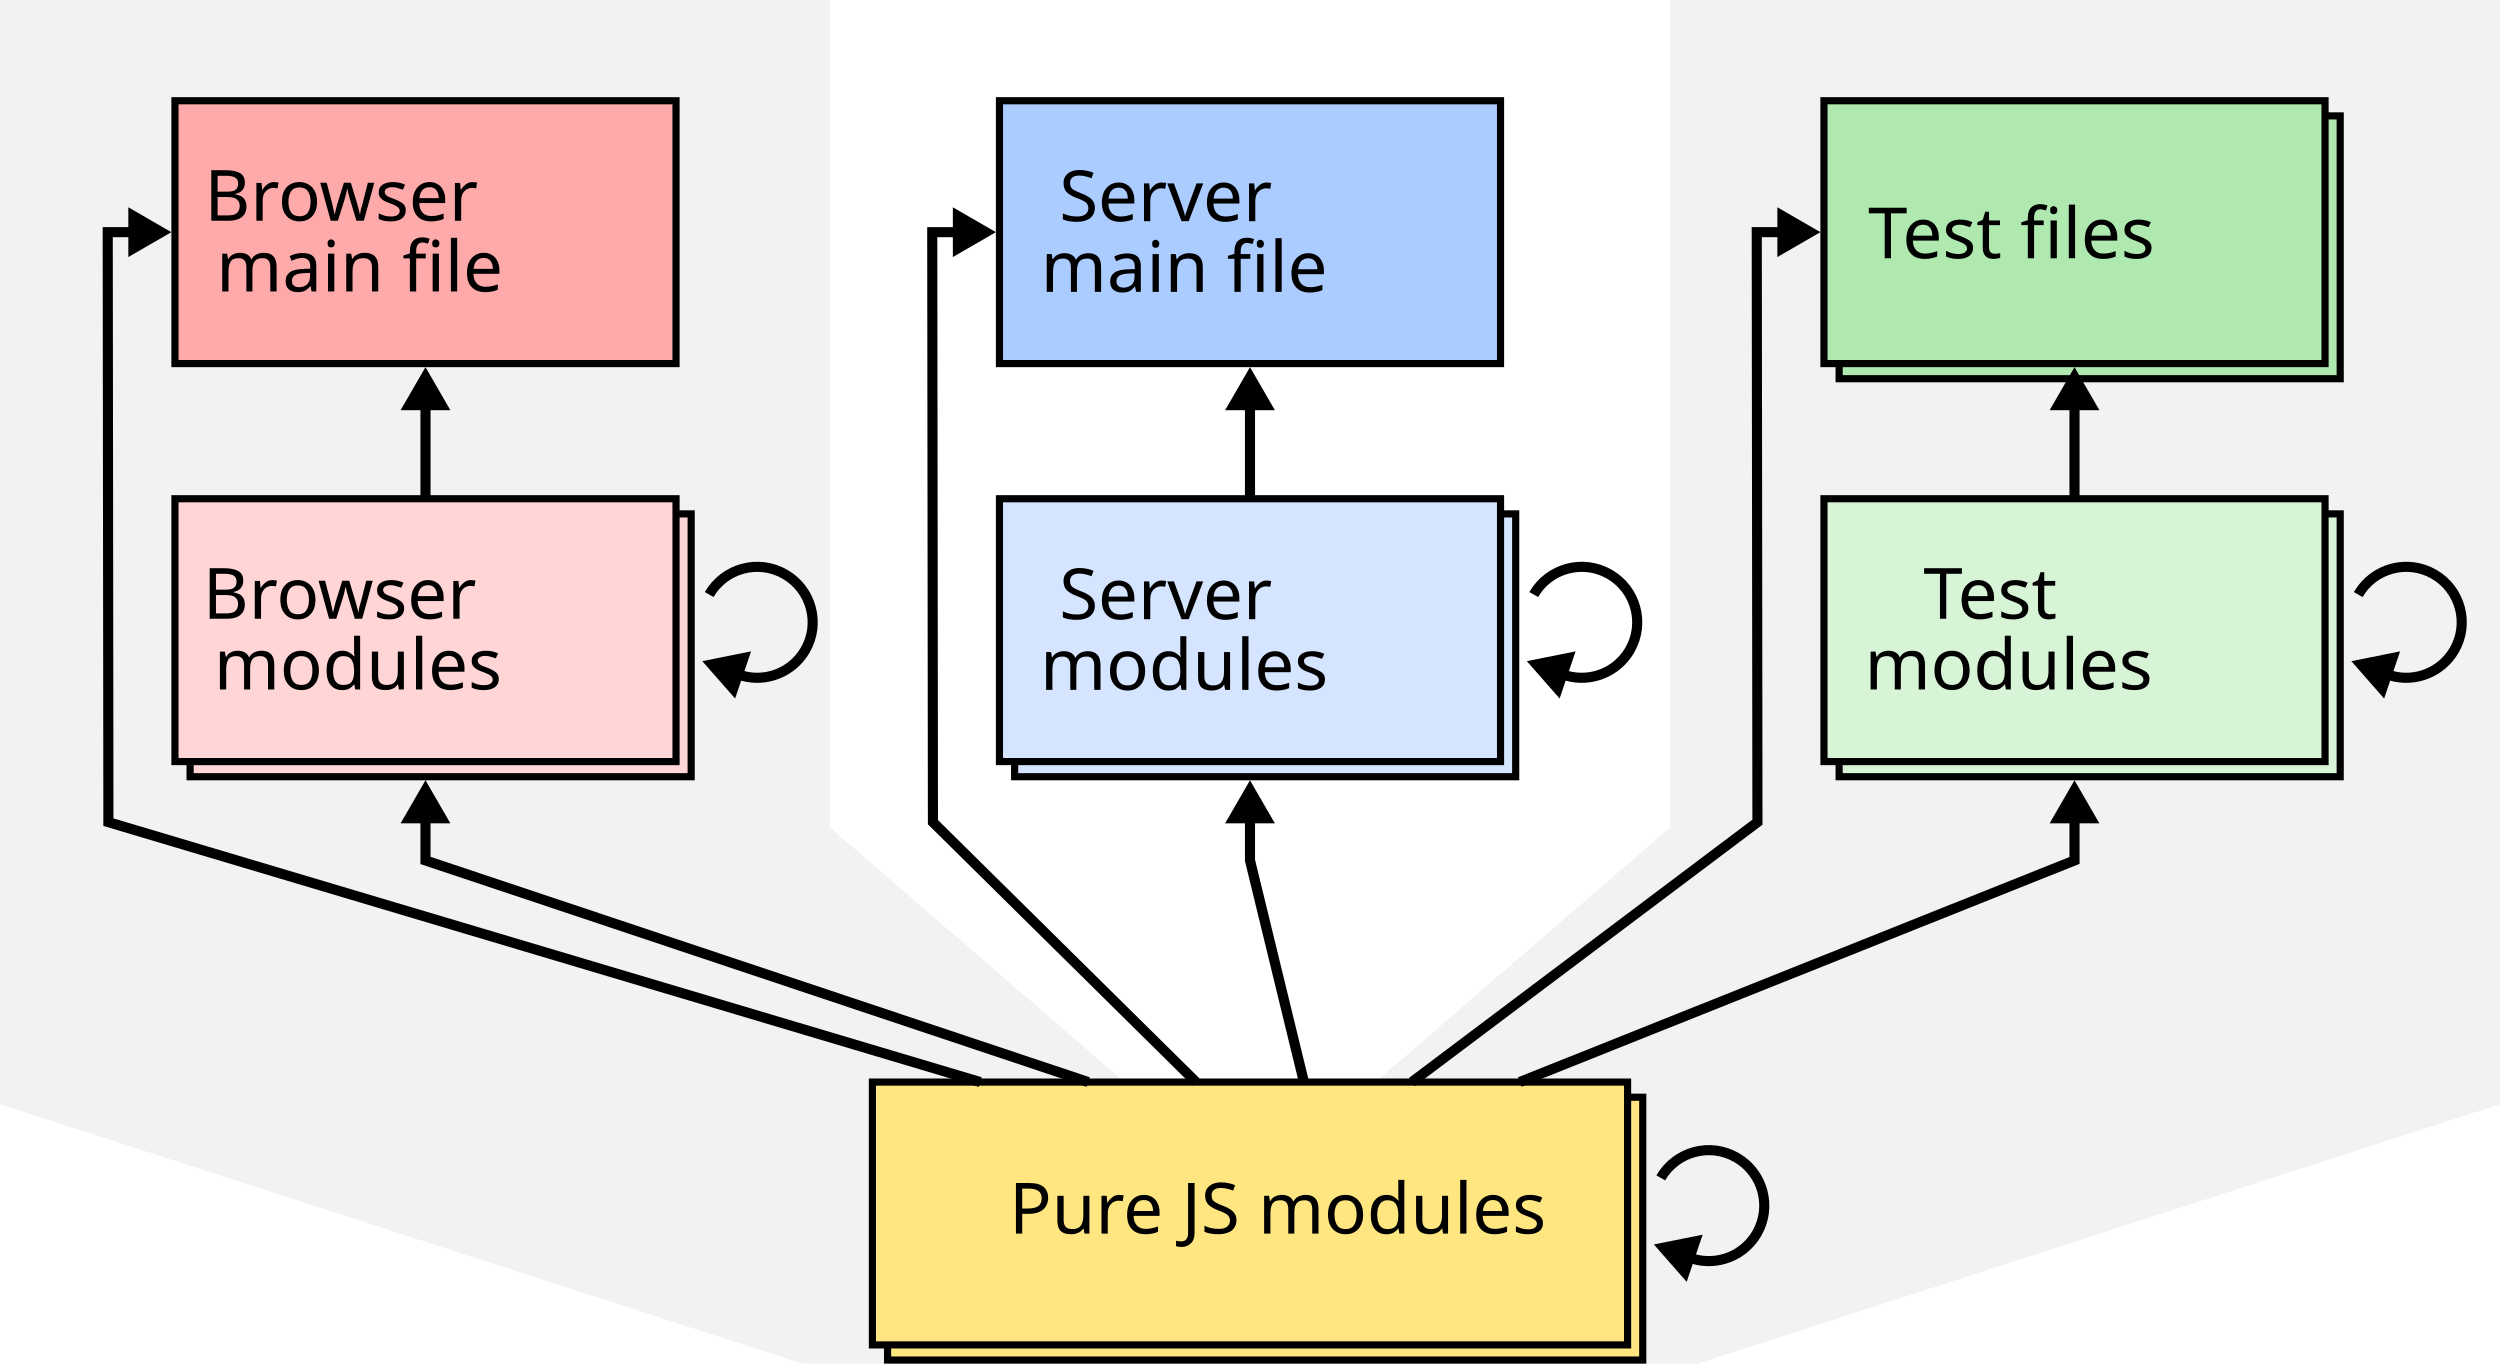
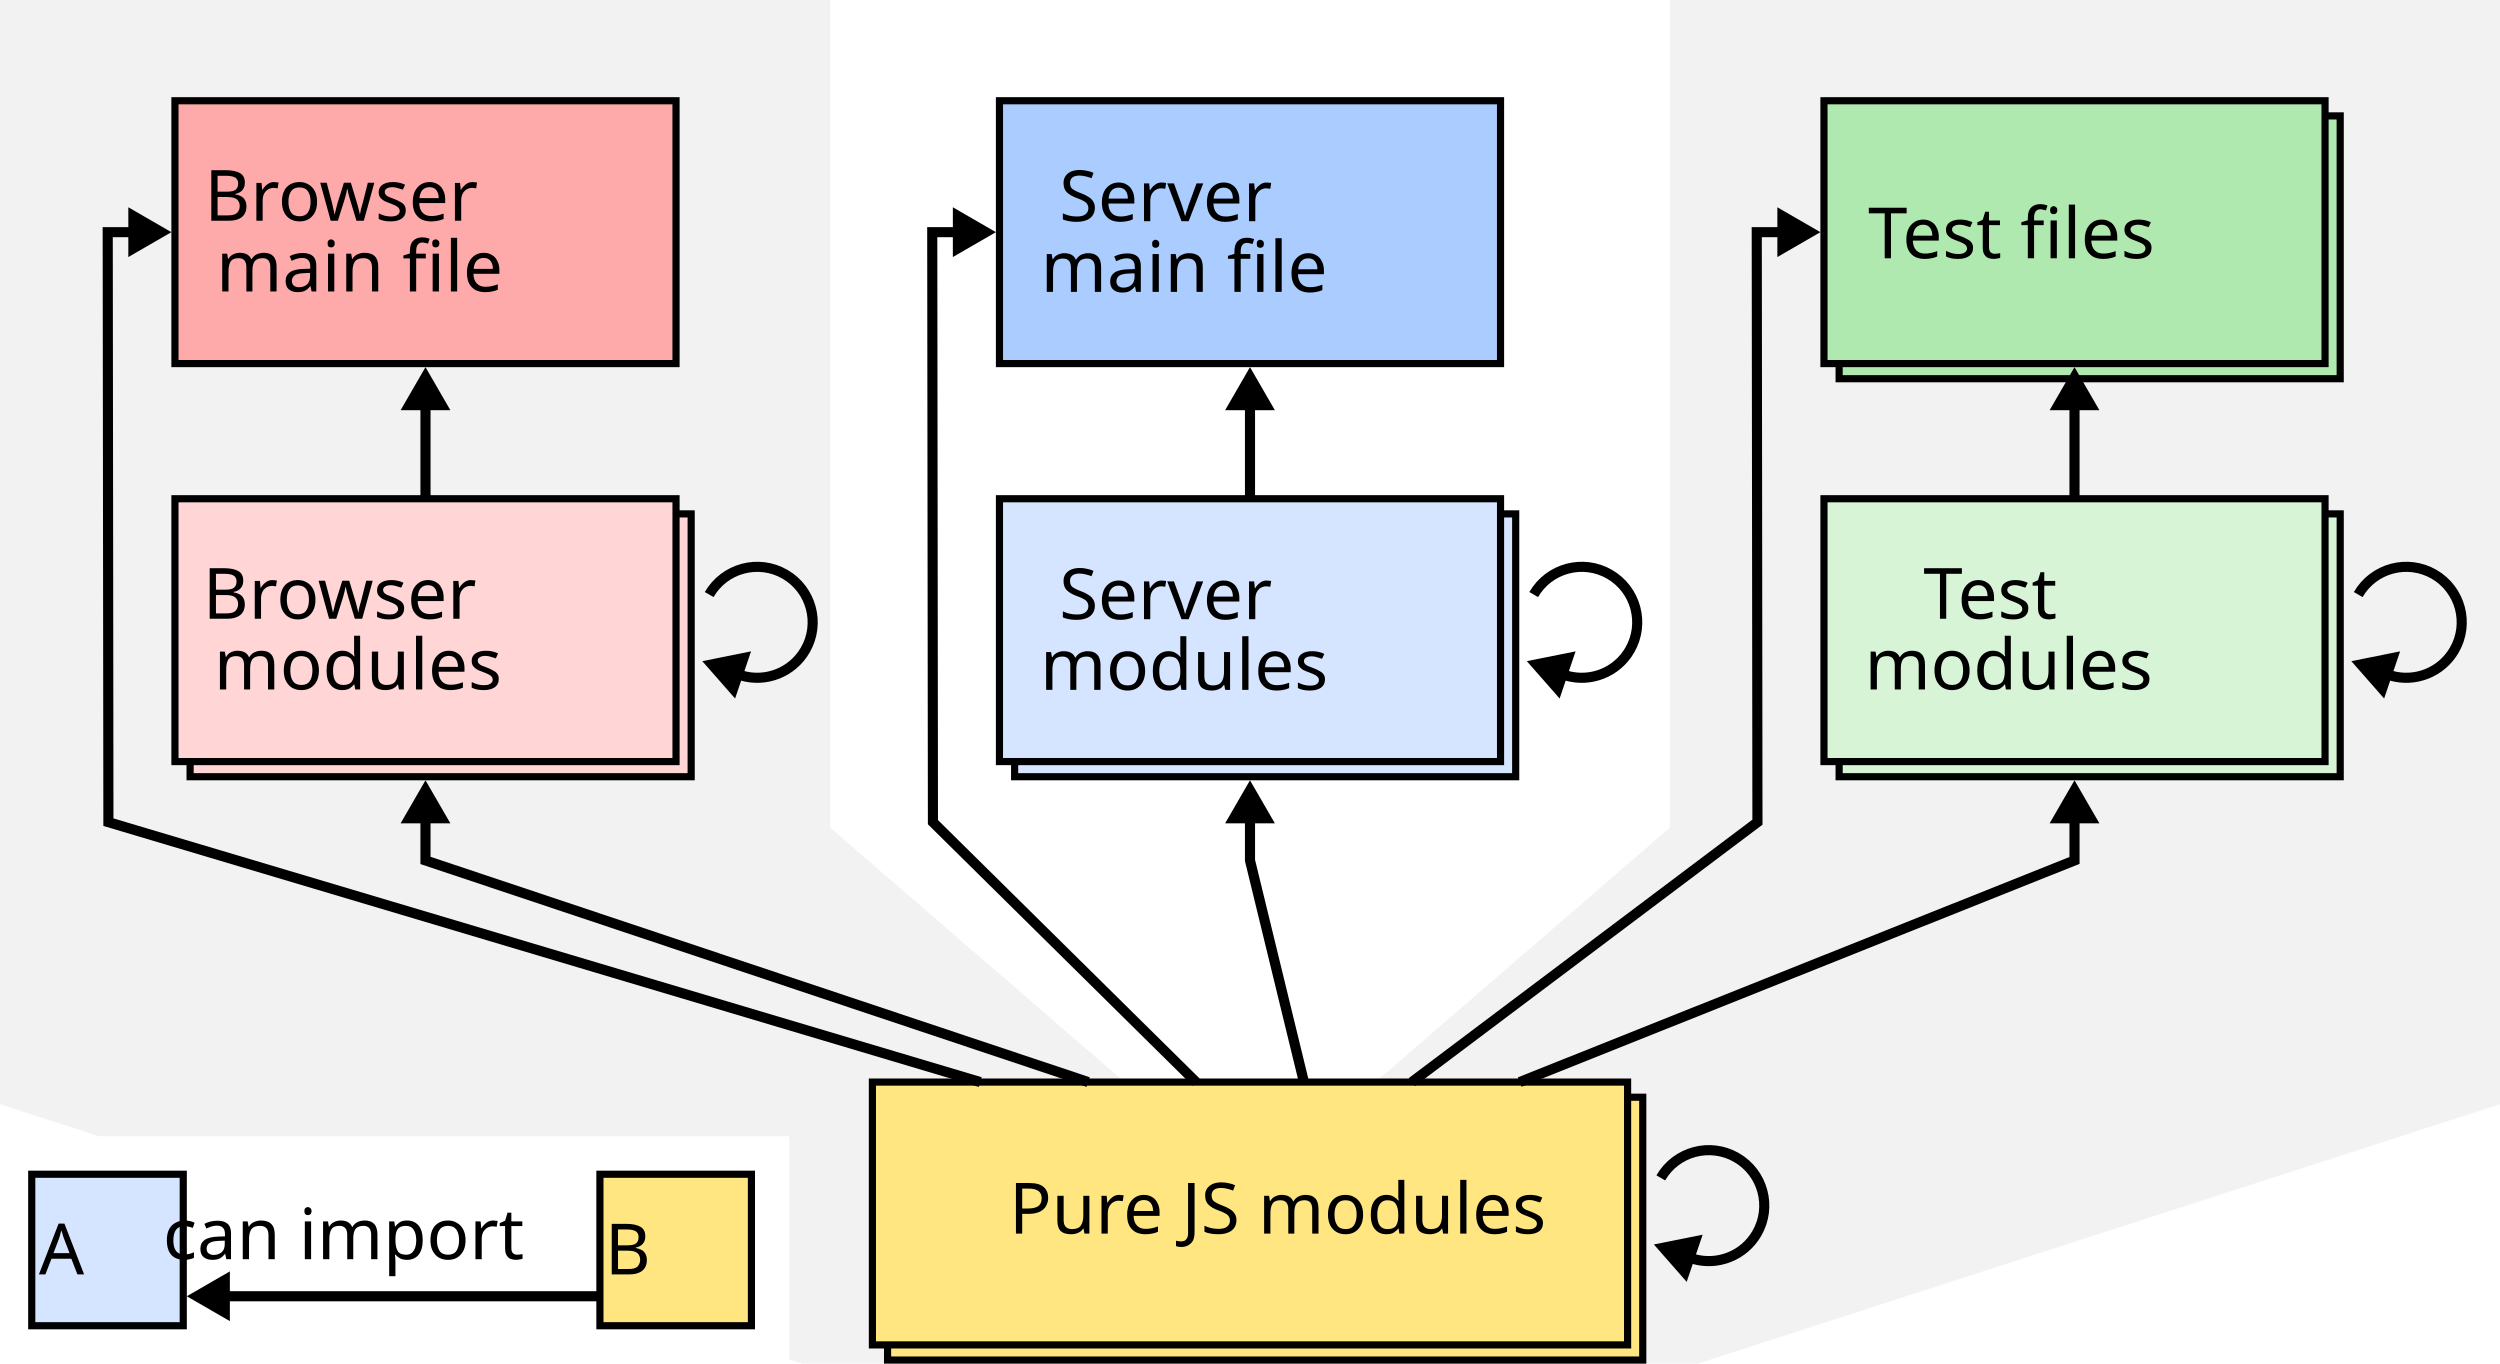
<svg xmlns="http://www.w3.org/2000/svg" width="660" height="360" viewBox="0 0 174.625 95.25" version="1.1" id="svg8">
  <defs id="defs2">
    <marker orient="auto" refY="0" refX="0" id="marker15187" style="overflow:visible">
      <path id="path15185" d="M 5.77,0 -2.88,5 V -5 Z" style="fill:#000000;fill-opacity:1;fill-rule:evenodd;stroke:#000000;stroke-width:1pt;stroke-opacity:1" transform="scale(-0.4)" />
    </marker>
    <marker orient="auto" refY="0" refX="0" id="marker14946" style="overflow:visible">
      <path id="path14944" d="M 5.77,0 -2.88,5 V -5 Z" style="fill:#afe9af;fill-opacity:1;fill-rule:evenodd;stroke:#000000;stroke-width:1pt;stroke-opacity:1" transform="scale(-0.4)" />
    </marker>
    <marker orient="auto" refY="0" refX="0" id="marker12534" style="overflow:visible">
      <path id="path12532" d="M 5.77,0 -2.88,5 V -5 Z" style="fill:#000000;fill-opacity:1;fill-rule:evenodd;stroke:#000000;stroke-width:1pt;stroke-opacity:1" transform="scale(-0.4)" />
    </marker>
    <marker orient="auto" refY="0" refX="0" id="marker10486" style="overflow:visible">
      <path id="path10484" d="M 5.77,0 -2.88,5 V -5 Z" style="fill:#000000;fill-opacity:1;fill-rule:evenodd;stroke:#000000;stroke-width:1pt;stroke-opacity:1" transform="scale(-0.4)" />
    </marker>
    <marker style="overflow:visible" id="marker10348" refX="0" refY="0" orient="auto">
      <path transform="scale(-0.4)" style="fill:#000000;fill-opacity:1;fill-rule:evenodd;stroke:#000000;stroke-width:1pt;stroke-opacity:1" d="M 5.77,0 -2.88,5 V -5 Z" id="path10346" />
    </marker>
    <marker orient="auto" refY="0" refX="0" id="marker10180" style="overflow:visible">
      <path id="path10178" d="M 5.77,0 -2.88,5 V -5 Z" style="fill:#000000;fill-opacity:1;fill-rule:evenodd;stroke:#000000;stroke-width:1pt;stroke-opacity:1" transform="scale(-0.4)" />
    </marker>
    <marker orient="auto" refY="0" refX="0" id="DotM" style="overflow:visible">
      <path id="path1035" d="m -2.5,-1 c 0,2.76 -2.24,5 -5,5 -2.76,0 -5,-2.24 -5,-5 0,-2.76 2.24,-5 5,-5 2.76,0 5,2.24 5,5 z" style="fill:#000000;fill-opacity:1;fill-rule:evenodd;stroke:#000000;stroke-width:1pt;stroke-opacity:1" transform="matrix(0.4,0,0,0.4,2.96,0.4)" />
    </marker>
    <marker orient="auto" refY="0" refX="0" id="DotS" style="overflow:visible">
      <path id="path1038" d="m -2.5,-1 c 0,2.76 -2.24,5 -5,5 -2.76,0 -5,-2.24 -5,-5 0,-2.76 2.24,-5 5,-5 2.76,0 5,2.24 5,5 z" style="fill:#000000;fill-opacity:1;fill-rule:evenodd;stroke:#000000;stroke-width:1pt;stroke-opacity:1" transform="matrix(0.2,0,0,0.2,1.48,0.2)" />
    </marker>
    <marker style="overflow:visible" id="marker5829" refX="0" refY="0" orient="auto">
      <path transform="scale(-0.4)" style="fill:#000000;fill-opacity:1;fill-rule:evenodd;stroke:#000000;stroke-width:1pt;stroke-opacity:1" d="M 5.77,0 -2.88,5 V -5 Z" id="path5827" />
    </marker>
    <marker orient="auto" refY="0" refX="0" id="marker5493" style="overflow:visible">
      <path id="path5491" d="M 5.77,0 -2.88,5 V -5 Z" style="fill:#000000;fill-opacity:1;fill-rule:evenodd;stroke:#000000;stroke-width:1pt;stroke-opacity:1" transform="scale(-0.4)" />
    </marker>
    <marker style="overflow:visible" id="marker4665" refX="0" refY="0" orient="auto">
      <path transform="scale(-0.4)" style="fill:#000000;fill-opacity:1;fill-rule:evenodd;stroke:#000000;stroke-width:1pt;stroke-opacity:1" d="M 5.77,0 -2.88,5 V -5 Z" id="path4663" />
    </marker>
    <marker style="overflow:visible" id="marker4273" refX="0" refY="0" orient="auto">
      <path transform="scale(-0.4)" style="fill:#000000;fill-opacity:1;fill-rule:evenodd;stroke:#000000;stroke-width:1pt;stroke-opacity:1" d="M 5.77,0 -2.88,5 V -5 Z" id="path4271" />
    </marker>
    <marker orient="auto" refY="0" refX="0" id="marker3823" style="overflow:visible">
      <path id="path3821" d="M 5.77,0 -2.88,5 V -5 Z" style="fill:#000000;fill-opacity:1;fill-rule:evenodd;stroke:#000000;stroke-width:1pt;stroke-opacity:1" transform="scale(-0.4)" />
    </marker>
    <marker style="overflow:visible" id="marker3391" refX="0" refY="0" orient="auto">
      <path transform="scale(-0.4)" style="fill:#000000;fill-opacity:1;fill-rule:evenodd;stroke:#000000;stroke-width:1pt;stroke-opacity:1" d="M 5.77,0 -2.88,5 V -5 Z" id="path3389" />
    </marker>
    <marker orient="auto" refY="0" refX="0" id="TriangleInM" style="overflow:visible">
      <path id="path1107" d="M 5.77,0 -2.88,5 V -5 Z" style="fill:#000000;fill-opacity:1;fill-rule:evenodd;stroke:#000000;stroke-width:1pt;stroke-opacity:1" transform="scale(-0.4)" />
    </marker>
    <marker orient="auto" refY="0" refX="0" id="TriangleInS" style="overflow:visible">
      <path id="path1110" d="M 5.77,0 -2.88,5 V -5 Z" style="fill:#000000;fill-opacity:1;fill-rule:evenodd;stroke:#000000;stroke-width:1pt;stroke-opacity:1" transform="scale(-0.2)" />
    </marker>
    <marker orient="auto" refY="0" refX="0" id="Arrow2Sstart" style="overflow:visible">
      <path id="path1001" style="fill:#000000;fill-opacity:1;fill-rule:evenodd;stroke:#000000;stroke-width:0.625;stroke-linejoin:round;stroke-opacity:1" d="M 8.719,4.034 -2.207,0.016 8.719,-4.002 c -1.745,2.372 -1.735,5.617 -6e-7,8.035 z" transform="matrix(0.3,0,0,0.3,-0.69,0)" />
    </marker>
    <marker orient="auto" refY="0" refX="0" id="marker1353" style="overflow:visible">
      <path id="path1351" style="fill:#000000;fill-opacity:1;fill-rule:evenodd;stroke:#000000;stroke-width:0.625;stroke-linejoin:round;stroke-opacity:1" d="M 8.719,4.034 -2.207,0.016 8.719,-4.002 c -1.745,2.372 -1.735,5.617 -6e-7,8.035 z" transform="scale(0.6)" />
    </marker>
    <marker orient="auto" refY="0" refX="0" id="marker1313" style="overflow:visible">
      <path id="path1311" style="fill:#000000;fill-opacity:1;fill-rule:evenodd;stroke:#000000;stroke-width:0.625;stroke-linejoin:round;stroke-opacity:1" d="M 8.719,4.034 -2.207,0.016 8.719,-4.002 c -1.745,2.372 -1.735,5.617 -6e-7,8.035 z" transform="scale(0.6)" />
    </marker>
    <marker orient="auto" refY="0" refX="0" id="Arrow2Mstart" style="overflow:visible">
      <path id="path995" style="fill:#000000;fill-opacity:1;fill-rule:evenodd;stroke:#000000;stroke-width:0.625;stroke-linejoin:round;stroke-opacity:1" d="M 8.719,4.034 -2.207,0.016 8.719,-4.002 c -1.745,2.372 -1.735,5.617 -6e-7,8.035 z" transform="scale(0.6)" />
    </marker>
    <marker orient="auto" refY="0" refX="0" id="Arrow2Lstart" style="overflow:visible">
      <path id="path989" style="fill:#000000;fill-opacity:1;fill-rule:evenodd;stroke:#000000;stroke-width:0.625;stroke-linejoin:round;stroke-opacity:1" d="M 8.719,4.034 -2.207,0.016 8.719,-4.002 c -1.745,2.372 -1.735,5.617 -6e-7,8.035 z" transform="matrix(1.1,0,0,1.1,1.1,0)" />
    </marker>
    <marker orient="auto" refY="0" refX="0" id="TriangleOutL" style="overflow:visible">
      <path id="path1113" d="M 5.77,0 -2.88,5 V -5 Z" style="fill:#000000;fill-opacity:1;fill-rule:evenodd;stroke:#000000;stroke-width:1pt;stroke-opacity:1" transform="scale(0.8)" />
    </marker>
    <marker style="overflow:visible" id="marker4273-6" refX="0" refY="0" orient="auto">
      <path transform="scale(-0.4)" style="fill:#000000;fill-opacity:1;fill-rule:evenodd;stroke:#000000;stroke-width:1pt;stroke-opacity:1" d="M 5.77,0 -2.88,5 V -5 Z" id="path4271-0" />
    </marker>
    <marker orient="auto" refY="0" refX="0" id="marker12534-7" style="overflow:visible">
      <path id="path12532-5" d="M 5.77,0 -2.88,5 V -5 Z" style="fill:#000000;fill-opacity:1;fill-rule:evenodd;stroke:#000000;stroke-width:1pt;stroke-opacity:1" transform="scale(-0.4)" />
    </marker>
    <marker orient="auto" refY="0" refX="0" id="marker12534-2" style="overflow:visible">
      <path id="path12532-2" d="M 5.77,0 -2.88,5 V -5 Z" style="fill:#000000;fill-opacity:1;fill-rule:evenodd;stroke:#000000;stroke-width:1pt;stroke-opacity:1" transform="scale(-0.4)" />
    </marker>
+     <marker orient="auto" refY="0" refX="0" id="marker12534-5" style="overflow:visible">
+       <path id="path12532-6" d="M 5.77,0 -2.88,5 V -5 Z" style="fill:#000000;fill-opacity:1;fill-rule:evenodd;stroke:#000000;stroke-width:1pt;stroke-opacity:1" transform="scale(-0.4)" />
+     </marker>
  </defs>
  <g id="layer1" transform="translate(-18.94968,-191.1667)">
-     <path style="fill:#f2f2f2;stroke:none;stroke-width:0.265px;stroke-linecap:butt;stroke-linejoin:miter;stroke-opacity:1" d="m 74.987,286.417 -56.138,-18.154 0.1,-77.096 h 57.988 l -2e-6,57.811 21.789,18.83 h 15.071 l 21.789,-18.83 v -57.811 h 57.988 l 0.1,77.096 -56.138,18.154 z" id="path15169" />
+     <path style="fill:#f2f2f2;stroke:none;stroke-width:1px;stroke-linecap:butt;stroke-linejoin:miter;stroke-opacity:1" d="M 0 0 L -0.379 291.389 L 26.252 300 L 208.379 300 L 208.379 358.895 L 211.797 360 L 448.203 360 L 660.379 291.389 L 660 0 L 440.834 0 L 440.834 218.5 L 358.482 289.666 L 301.518 289.666 L 219.166 218.5 L 219.166 0 L 0 0 z " transform="matrix(0.2645833,0,0,0.2645833,18.94968,191.1667)" id="path15169" />
    <g id="g14040" transform="translate(4.756982,178.5778)">
      <rect y="89.23" x="76.189" height="18.359" width="52.75" id="rect131" style="opacity:1;vector-effect:none;fill:#ffe680;fill-opacity:1;stroke:#000000;stroke-width:0.5;stroke-linecap:butt;stroke-linejoin:miter;stroke-miterlimit:4;stroke-dasharray:none;stroke-dashoffset:0;stroke-opacity:1" />
      <rect style="opacity:1;vector-effect:none;fill:#ffe680;fill-opacity:1;stroke:#000000;stroke-width:0.5;stroke-linecap:butt;stroke-linejoin:miter;stroke-miterlimit:4;stroke-dasharray:none;stroke-dashoffset:0;stroke-opacity:1" id="rect68-7" width="52.75" height="18.359" x="75.13" y="88.172" />
      <text id="text64" y="98.754" x="84.673" style="font-style:normal;font-variant:normal;font-weight:normal;font-stretch:normal;font-size:4.939px;line-height:1;font-family:'Fira Sans';-inkscape-font-specification:'Fira Sans';text-align:start;letter-spacing:0px;word-spacing:0px;text-anchor:start;fill:#000000;fill-opacity:1;stroke:none;stroke-width:0.265" xml:space="preserve">
        <tspan id="tspan62" style="font-style:normal;font-variant:normal;font-weight:normal;font-stretch:normal;font-size:4.939px;line-height:1;font-family:'Fira Sans';-inkscape-font-specification:'Fira Sans';text-align:start;text-anchor:start;stroke-width:0.265" y="98.754" x="84.673">Pure JS modules</tspan>
      </text>
    </g>
    <path id="path4269" d="m 136.373,278.736 c 0.396,0.134 0.568,0.283 0.864,0.368 1.672,0.484 3.52,-0.212 4.429,-1.787 1.07,-1.853 0.435,-4.223 -1.418,-5.293 -1.853,-1.07 -4.223,-0.435 -5.293,1.418" style="opacity:1;vector-effect:none;fill:none;fill-opacity:1;stroke:#000000;stroke-width:0.706;stroke-linecap:butt;stroke-linejoin:miter;stroke-miterlimit:4;stroke-dasharray:none;stroke-dashoffset:0;stroke-opacity:1;marker-start:url(#marker4273)" />
    <g id="g14017" transform="translate(4.756982,178.5778)">
      <rect style="opacity:1;vector-effect:none;fill:#ffaaaa;fill-opacity:1;stroke:#000000;stroke-width:0.5;stroke-linecap:butt;stroke-linejoin:miter;stroke-miterlimit:4;stroke-dasharray:none;stroke-dashoffset:0;stroke-opacity:1" id="rect70" width="35" height="18.359" x="26.413" y="19.626" />
      <text xml:space="preserve" style="font-style:normal;font-variant:normal;font-weight:normal;font-stretch:normal;font-size:4.939px;line-height:1;font-family:'Fira Sans';-inkscape-font-specification:'Fira Sans';text-align:center;letter-spacing:0px;word-spacing:0px;text-anchor:middle;fill:#000000;fill-opacity:1;stroke:none;stroke-width:0.265" x="43.807" y="28.008" id="text24">
        <tspan x="43.807" y="28.008" style="font-style:normal;font-variant:normal;font-weight:normal;font-stretch:normal;font-size:4.939px;line-height:1;font-family:'Fira Sans';-inkscape-font-specification:'Fira Sans';text-align:center;text-anchor:middle;stroke-width:0.265" id="tspan20">Browser</tspan>
        <tspan x="43.807" y="32.947" style="font-style:normal;font-variant:normal;font-weight:normal;font-stretch:normal;font-size:4.939px;line-height:1;font-family:'Fira Sans';-inkscape-font-specification:'Fira Sans';text-align:center;text-anchor:middle;stroke-width:0.265" id="tspan22">main file</tspan>
      </text>
    </g>
    <g id="g14023" transform="translate(4.756982,178.5778)">
      <rect style="opacity:1;vector-effect:none;fill:#ffd5d5;fill-opacity:1;stroke:#000000;stroke-width:0.5;stroke-linecap:butt;stroke-linejoin:miter;stroke-miterlimit:4;stroke-dasharray:none;stroke-dashoffset:0;stroke-opacity:1" id="rect113" width="35" height="18.359" x="27.471" y="48.484" />
      <rect y="47.426" x="26.413" height="18.359" width="35" id="rect68" style="opacity:1;vector-effect:none;fill:#ffd5d5;fill-opacity:1;stroke:#000000;stroke-width:0.5;stroke-linecap:butt;stroke-linejoin:miter;stroke-miterlimit:4;stroke-dasharray:none;stroke-dashoffset:0;stroke-opacity:1" />
      <text xml:space="preserve" style="font-style:normal;font-variant:normal;font-weight:normal;font-stretch:normal;font-size:4.939px;line-height:1;font-family:'Fira Sans';-inkscape-font-specification:'Fira Sans';text-align:center;letter-spacing:0px;word-spacing:0px;text-anchor:middle;fill:#000000;fill-opacity:1;stroke:none;stroke-width:0.265" x="43.691" y="55.808" id="text30">
        <tspan x="43.691" y="55.808" style="font-style:normal;font-variant:normal;font-weight:normal;font-stretch:normal;font-size:4.939px;line-height:1;font-family:'Fira Sans';-inkscape-font-specification:'Fira Sans';text-align:center;text-anchor:middle;stroke-width:0.265" id="tspan26">Browser</tspan>
        <tspan x="43.691" y="60.746" style="font-style:normal;font-variant:normal;font-weight:normal;font-stretch:normal;font-size:4.939px;line-height:1;font-family:'Fira Sans';-inkscape-font-specification:'Fira Sans';text-align:center;text-anchor:middle;stroke-width:0.265" id="tspan28">modules</tspan>
      </text>
    </g>
    <path style="opacity:1;vector-effect:none;fill:none;fill-opacity:1;stroke:#000000;stroke-width:0.706;stroke-linecap:butt;stroke-linejoin:miter;stroke-miterlimit:4;stroke-dasharray:none;stroke-dashoffset:0;stroke-opacity:1;marker-start:url(#TriangleInM)" d="m 69.905,237.991 c 0.396,0.134 0.568,0.283 0.863,0.368 1.672,0.484 3.52,-0.212 4.429,-1.787 1.07,-1.853 0.435,-4.223 -1.418,-5.293 -1.853,-1.07 -4.223,-0.435 -5.293,1.418" id="path119" />
    <path style="opacity:1;vector-effect:none;fill:none;fill-opacity:1;stroke:#000000;stroke-width:0.706;stroke-linecap:butt;stroke-linejoin:miter;stroke-miterlimit:4;stroke-dasharray:none;stroke-dashoffset:0;stroke-opacity:1;marker-start:url(#marker4665)" d="m 48.67,218.817 v 7.186" id="path4635" />
    <path id="path12530" d="m 48.67,247.675 v 3.593 l 46.289,15.481" style="opacity:1;vector-effect:none;fill:none;fill-opacity:1;stroke:#000000;stroke-width:0.706;stroke-linecap:butt;stroke-linejoin:miter;stroke-miterlimit:4;stroke-dasharray:none;stroke-dashoffset:0;stroke-opacity:1;marker-start:url(#marker12534)" />
    <g id="g14029" transform="translate(4.756982,178.5778)">
      <rect style="opacity:1;vector-effect:none;fill:#aaccff;fill-opacity:1;stroke:#000000;stroke-width:0.5;stroke-linecap:butt;stroke-linejoin:miter;stroke-miterlimit:4;stroke-dasharray:none;stroke-dashoffset:0;stroke-opacity:1" id="rect76" width="35" height="18.359" x="84.005" y="19.626" />
      <text xml:space="preserve" style="font-style:normal;font-variant:normal;font-weight:normal;font-stretch:normal;font-size:4.939px;line-height:1;font-family:'Fira Sans';-inkscape-font-specification:'Fira Sans';text-align:start;letter-spacing:0px;word-spacing:0px;text-anchor:start;fill:#000000;fill-opacity:1;stroke:none;stroke-width:0.265" x="101.399" y="28.037" id="text36">
        <tspan x="101.399" y="28.037" style="font-style:normal;font-variant:normal;font-weight:normal;font-stretch:normal;font-size:4.939px;line-height:1;font-family:'Fira Sans';-inkscape-font-specification:'Fira Sans';text-align:center;text-anchor:middle;stroke-width:0.265" id="tspan32">Server</tspan>
        <tspan x="101.399" y="32.976" style="font-style:normal;font-variant:normal;font-weight:normal;font-stretch:normal;font-size:4.939px;line-height:1;font-family:'Fira Sans';-inkscape-font-specification:'Fira Sans';text-align:center;text-anchor:middle;stroke-width:0.265" id="tspan34">main file</tspan>
      </text>
    </g>
    <g id="g14035" transform="translate(4.756982,178.5778)">
      <rect style="opacity:1;vector-effect:none;fill:#d5e5ff;fill-opacity:1;stroke:#000000;stroke-width:0.5;stroke-linecap:butt;stroke-linejoin:miter;stroke-miterlimit:4;stroke-dasharray:none;stroke-dashoffset:0;stroke-opacity:1" id="rect115" width="35" height="18.359" x="85.064" y="48.484" />
      <rect y="47.426" x="84.005" height="18.359" width="35" id="rect78" style="opacity:1;vector-effect:none;fill:#d5e5ff;fill-opacity:1;stroke:#000000;stroke-width:0.5;stroke-linecap:butt;stroke-linejoin:miter;stroke-miterlimit:4;stroke-dasharray:none;stroke-dashoffset:0;stroke-opacity:1" />
      <text xml:space="preserve" style="font-style:normal;font-variant:normal;font-weight:normal;font-stretch:normal;font-size:4.939px;line-height:1;font-family:'Fira Sans';-inkscape-font-specification:'Fira Sans';text-align:center;letter-spacing:0px;word-spacing:0px;text-anchor:middle;fill:#000000;fill-opacity:1;stroke:none;stroke-width:0.265" x="101.399" y="55.837" id="text42">
        <tspan x="101.399" y="55.837" style="font-style:normal;font-variant:normal;font-weight:normal;font-stretch:normal;font-size:4.939px;line-height:1;font-family:'Fira Sans';-inkscape-font-specification:'Fira Sans';text-align:center;text-anchor:middle;stroke-width:0.265" id="tspan40">Server</tspan>
        <tspan id="tspan52" x="101.399" y="60.776" style="font-style:normal;font-variant:normal;font-weight:normal;font-stretch:normal;font-size:4.939px;line-height:1;font-family:'Fira Sans';-inkscape-font-specification:'Fira Sans';text-align:center;text-anchor:middle;stroke-width:0.265">modules</tspan>
      </text>
    </g>
    <path id="path3387" d="m 127.498,237.991 c 0.396,0.134 0.568,0.283 0.864,0.368 1.672,0.484 3.52,-0.212 4.429,-1.787 1.07,-1.853 0.435,-4.223 -1.418,-5.293 -1.853,-1.07 -4.223,-0.435 -5.293,1.418" style="opacity:1;vector-effect:none;fill:none;fill-opacity:1;stroke:#000000;stroke-width:0.706;stroke-linecap:butt;stroke-linejoin:miter;stroke-miterlimit:4;stroke-dasharray:none;stroke-dashoffset:0;stroke-opacity:1;marker-start:url(#marker3391)" />
    <path style="opacity:1;vector-effect:none;fill:none;fill-opacity:1;stroke:#000000;stroke-width:0.706;stroke-linecap:butt;stroke-linejoin:miter;stroke-miterlimit:4;stroke-dasharray:none;stroke-dashoffset:0;stroke-opacity:1;marker-start:url(#marker5493)" d="m 106.262,218.817 v 7.186" id="path5825" />
    <path style="opacity:1;vector-effect:none;fill:none;fill-opacity:1;stroke:#000000;stroke-width:0.706;stroke-linecap:butt;stroke-linejoin:miter;stroke-miterlimit:4;stroke-dasharray:none;stroke-dashoffset:0;stroke-opacity:1;marker-start:url(#marker12534-7)" d="m 106.262,247.675 v 3.593 l 3.768,15.481" id="path12530-9" />
    <g id="g14045" transform="translate(4.756982,178.5778)">
      <rect style="opacity:1;vector-effect:none;fill:#afe9af;fill-opacity:1;stroke:#000000;stroke-width:0.5;stroke-linecap:butt;stroke-linejoin:miter;stroke-miterlimit:4;stroke-dasharray:none;stroke-dashoffset:0;stroke-opacity:1" id="rect117" width="35" height="18.359" x="142.656" y="20.684" />
      <rect y="19.626" x="141.597" height="18.359" width="35" id="rect72" style="opacity:1;vector-effect:none;fill:#afe9af;fill-opacity:1;stroke:#000000;stroke-width:0.5;stroke-linecap:butt;stroke-linejoin:miter;stroke-miterlimit:4;stroke-dasharray:none;stroke-dashoffset:0;stroke-opacity:1" />
      <text xml:space="preserve" style="font-style:normal;font-variant:normal;font-weight:normal;font-stretch:normal;font-size:4.939px;line-height:1;font-family:'Fira Sans';-inkscape-font-specification:'Fira Sans';text-align:center;letter-spacing:0px;word-spacing:0px;text-anchor:middle;fill:#000000;fill-opacity:1;stroke:none;stroke-width:0.265" x="159.189" y="30.628" id="text48">
        <tspan x="159.189" y="30.628" style="font-style:normal;font-variant:normal;font-weight:normal;font-stretch:normal;font-size:4.939px;line-height:1;font-family:'Fira Sans';-inkscape-font-specification:'Fira Sans';text-align:center;text-anchor:middle;stroke-width:0.265" id="tspan46">Test files</tspan>
      </text>
    </g>
    <g id="g14051" transform="translate(4.756982,178.5778)">
      <rect y="48.484" x="142.656" height="18.359" width="35" id="rect129" style="opacity:1;vector-effect:none;fill:#d7f4d7;fill-opacity:1;stroke:#000000;stroke-width:0.5;stroke-linecap:butt;stroke-linejoin:miter;stroke-miterlimit:4;stroke-dasharray:none;stroke-dashoffset:0;stroke-opacity:1" />
      <rect style="opacity:1;vector-effect:none;fill:#d7f4d7;fill-opacity:1;stroke:#000000;stroke-width:0.5;stroke-linecap:butt;stroke-linejoin:miter;stroke-miterlimit:4;stroke-dasharray:none;stroke-dashoffset:0;stroke-opacity:1" id="rect74" width="35" height="18.359" x="141.597" y="47.426" />
      <text id="text12" y="55.808" x="158.991" style="font-style:normal;font-variant:normal;font-weight:normal;font-stretch:normal;font-size:4.939px;line-height:1;font-family:'Fira Sans';-inkscape-font-specification:'Fira Sans';text-align:center;letter-spacing:0px;word-spacing:0px;text-anchor:middle;fill:#000000;fill-opacity:1;stroke:none;stroke-width:0.265" xml:space="preserve">
        <tspan id="tspan18" style="font-style:normal;font-variant:normal;font-weight:normal;font-stretch:normal;font-size:4.939px;line-height:1;font-family:'Fira Sans';-inkscape-font-specification:'Fira Sans';text-align:center;text-anchor:middle;stroke-width:0.265" y="55.808" x="158.991">Test</tspan>
        <tspan id="tspan58" style="font-style:normal;font-variant:normal;font-weight:normal;font-stretch:normal;font-size:4.939px;line-height:1;font-family:'Fira Sans';-inkscape-font-specification:'Fira Sans';text-align:center;text-anchor:middle;stroke-width:0.265" y="60.746" x="158.991">modules</tspan>
      </text>
    </g>
    <path style="opacity:1;vector-effect:none;fill:none;fill-opacity:1;stroke:#000000;stroke-width:0.706;stroke-linecap:butt;stroke-linejoin:miter;stroke-miterlimit:4;stroke-dasharray:none;stroke-dashoffset:0;stroke-opacity:1;marker-start:url(#marker3823)" d="m 185.09,237.991 c 0.396,0.134 0.568,0.283 0.864,0.368 1.672,0.484 3.52,-0.212 4.429,-1.787 1.07,-1.853 0.435,-4.223 -1.418,-5.293 -1.853,-1.07 -4.223,-0.435 -5.293,1.418" id="path3819" />
    <path id="path5489" d="m 163.854,218.817 v 7.186" style="opacity:1;vector-effect:none;fill:none;fill-opacity:1;stroke:#000000;stroke-width:0.706;stroke-linecap:butt;stroke-linejoin:miter;stroke-miterlimit:4;stroke-dasharray:none;stroke-dashoffset:0;stroke-opacity:1;marker-start:url(#marker5829)" />
    <path style="opacity:1;vector-effect:none;fill:none;fill-opacity:1;stroke:#000000;stroke-width:0.706;stroke-linecap:butt;stroke-linejoin:miter;stroke-miterlimit:4;stroke-dasharray:none;stroke-dashoffset:0;stroke-opacity:1;marker-start:url(#marker12534-2)" d="m 163.854,247.675 v 3.593 l -38.753,15.481" id="path12530-8" />
    <path style="opacity:1;vector-effect:none;fill:none;fill-opacity:1;stroke:#000000;stroke-width:0.706;stroke-linecap:butt;stroke-linejoin:miter;stroke-miterlimit:4;stroke-dasharray:none;stroke-dashoffset:0;stroke-opacity:1;marker-start:url(#marker10180)" d="m 86.508,207.383 h -2.441 l 0.048,41.213 18.38,18.154" id="path10048" />
    <path id="path10344" d="m 28.915,207.383 h -2.441 l 0.048,41.213 60.901,18.154" style="opacity:1;vector-effect:none;fill:none;fill-opacity:1;stroke:#000000;stroke-width:0.706;stroke-linecap:butt;stroke-linejoin:miter;stroke-miterlimit:4;stroke-dasharray:none;stroke-dashoffset:0;stroke-opacity:1;marker-start:url(#marker10348)" />
    <path style="opacity:1;vector-effect:none;fill:none;fill-opacity:1;stroke:#000000;stroke-width:0.706;stroke-linecap:butt;stroke-linejoin:miter;stroke-miterlimit:4;stroke-dasharray:none;stroke-dashoffset:0;stroke-opacity:1;marker-start:url(#marker10486)" d="m 144.1,207.383 h -2.441 l 0.048,41.213 -24.141,18.154" id="path10482" />
+     <rect style="opacity:1;vector-effect:none;fill:#d5e5ff;fill-opacity:1;stroke:#000000;stroke-width:0.5;stroke-linecap:butt;stroke-linejoin:miter;stroke-miterlimit:4;stroke-dasharray:none;stroke-dashoffset:0;stroke-opacity:1" id="rect112" width="10.583" height="10.583" x="21.167" y="273.187" />
+     <rect y="273.187" x="60.854" height="10.583" width="10.583" id="rect128" style="opacity:1;vector-effect:none;fill:#ffe680;fill-opacity:1;stroke:#000000;stroke-width:0.5;stroke-linecap:butt;stroke-linejoin:miter;stroke-miterlimit:4;stroke-dasharray:none;stroke-dashoffset:0;stroke-opacity:1" />
+     <text id="text180" y="280.181" x="26.458" style="font-style:normal;font-variant:normal;font-weight:normal;font-stretch:normal;font-size:4.939px;line-height:1;font-family:'Fira Sans';-inkscape-font-specification:'Fira Sans';text-align:center;letter-spacing:0px;word-spacing:0px;text-anchor:middle;fill:#000000;fill-opacity:1;stroke:none;stroke-width:0.265" xml:space="preserve">
+       <tspan id="tspan178" style="font-style:normal;font-variant:normal;font-weight:normal;font-stretch:normal;font-size:4.939px;line-height:1;font-family:'Fira Sans';-inkscape-font-specification:'Fira Sans';text-align:center;text-anchor:middle;stroke-width:0.265" y="280.181" x="26.458">A</tspan>
+     </text>
+     <text xml:space="preserve" style="font-style:normal;font-variant:normal;font-weight:normal;font-stretch:normal;font-size:4.939px;line-height:1;font-family:'Fira Sans';-inkscape-font-specification:'Fira Sans';text-align:center;letter-spacing:0px;word-spacing:0px;text-anchor:middle;fill:#000000;fill-opacity:1;stroke:none;stroke-width:0.265" x="66.01" y="280.181" id="text24-7">
+       <tspan x="66.01" y="280.181" style="font-style:normal;font-variant:normal;font-weight:normal;font-stretch:normal;font-size:4.939px;line-height:1;font-family:'Fira Sans';-inkscape-font-specification:'Fira Sans';text-align:center;text-anchor:middle;stroke-width:0.265" id="tspan22-3">B</tspan>
+     </text>
+     <text xml:space="preserve" style="font-style:normal;font-variant:normal;font-weight:normal;font-stretch:normal;font-size:4.939px;line-height:1;font-family:'Fira Sans';-inkscape-font-specification:'Fira Sans';text-align:center;letter-spacing:0px;word-spacing:0px;text-anchor:middle;fill:#000000;fill-opacity:1;stroke:none;stroke-width:0.265" x="46.161" y="279.122" id="text184">
+       <tspan x="46.161" y="279.122" style="font-style:normal;font-variant:normal;font-weight:normal;font-stretch:normal;font-size:4.939px;line-height:1;font-family:'Fira Sans';-inkscape-font-specification:'Fira Sans';text-align:center;text-anchor:middle;stroke-width:0.265" id="tspan182">can import</tspan>
+     </text>
+     <path id="path12530-2" d="M 34.004,281.71 H 60.854" style="opacity:1;vector-effect:none;fill:none;fill-opacity:1;stroke:#000000;stroke-width:0.706;stroke-linecap:butt;stroke-linejoin:miter;stroke-miterlimit:4;stroke-dasharray:none;stroke-dashoffset:0;stroke-opacity:1;marker-start:url(#marker12534-5)" />
  </g>
</svg>
